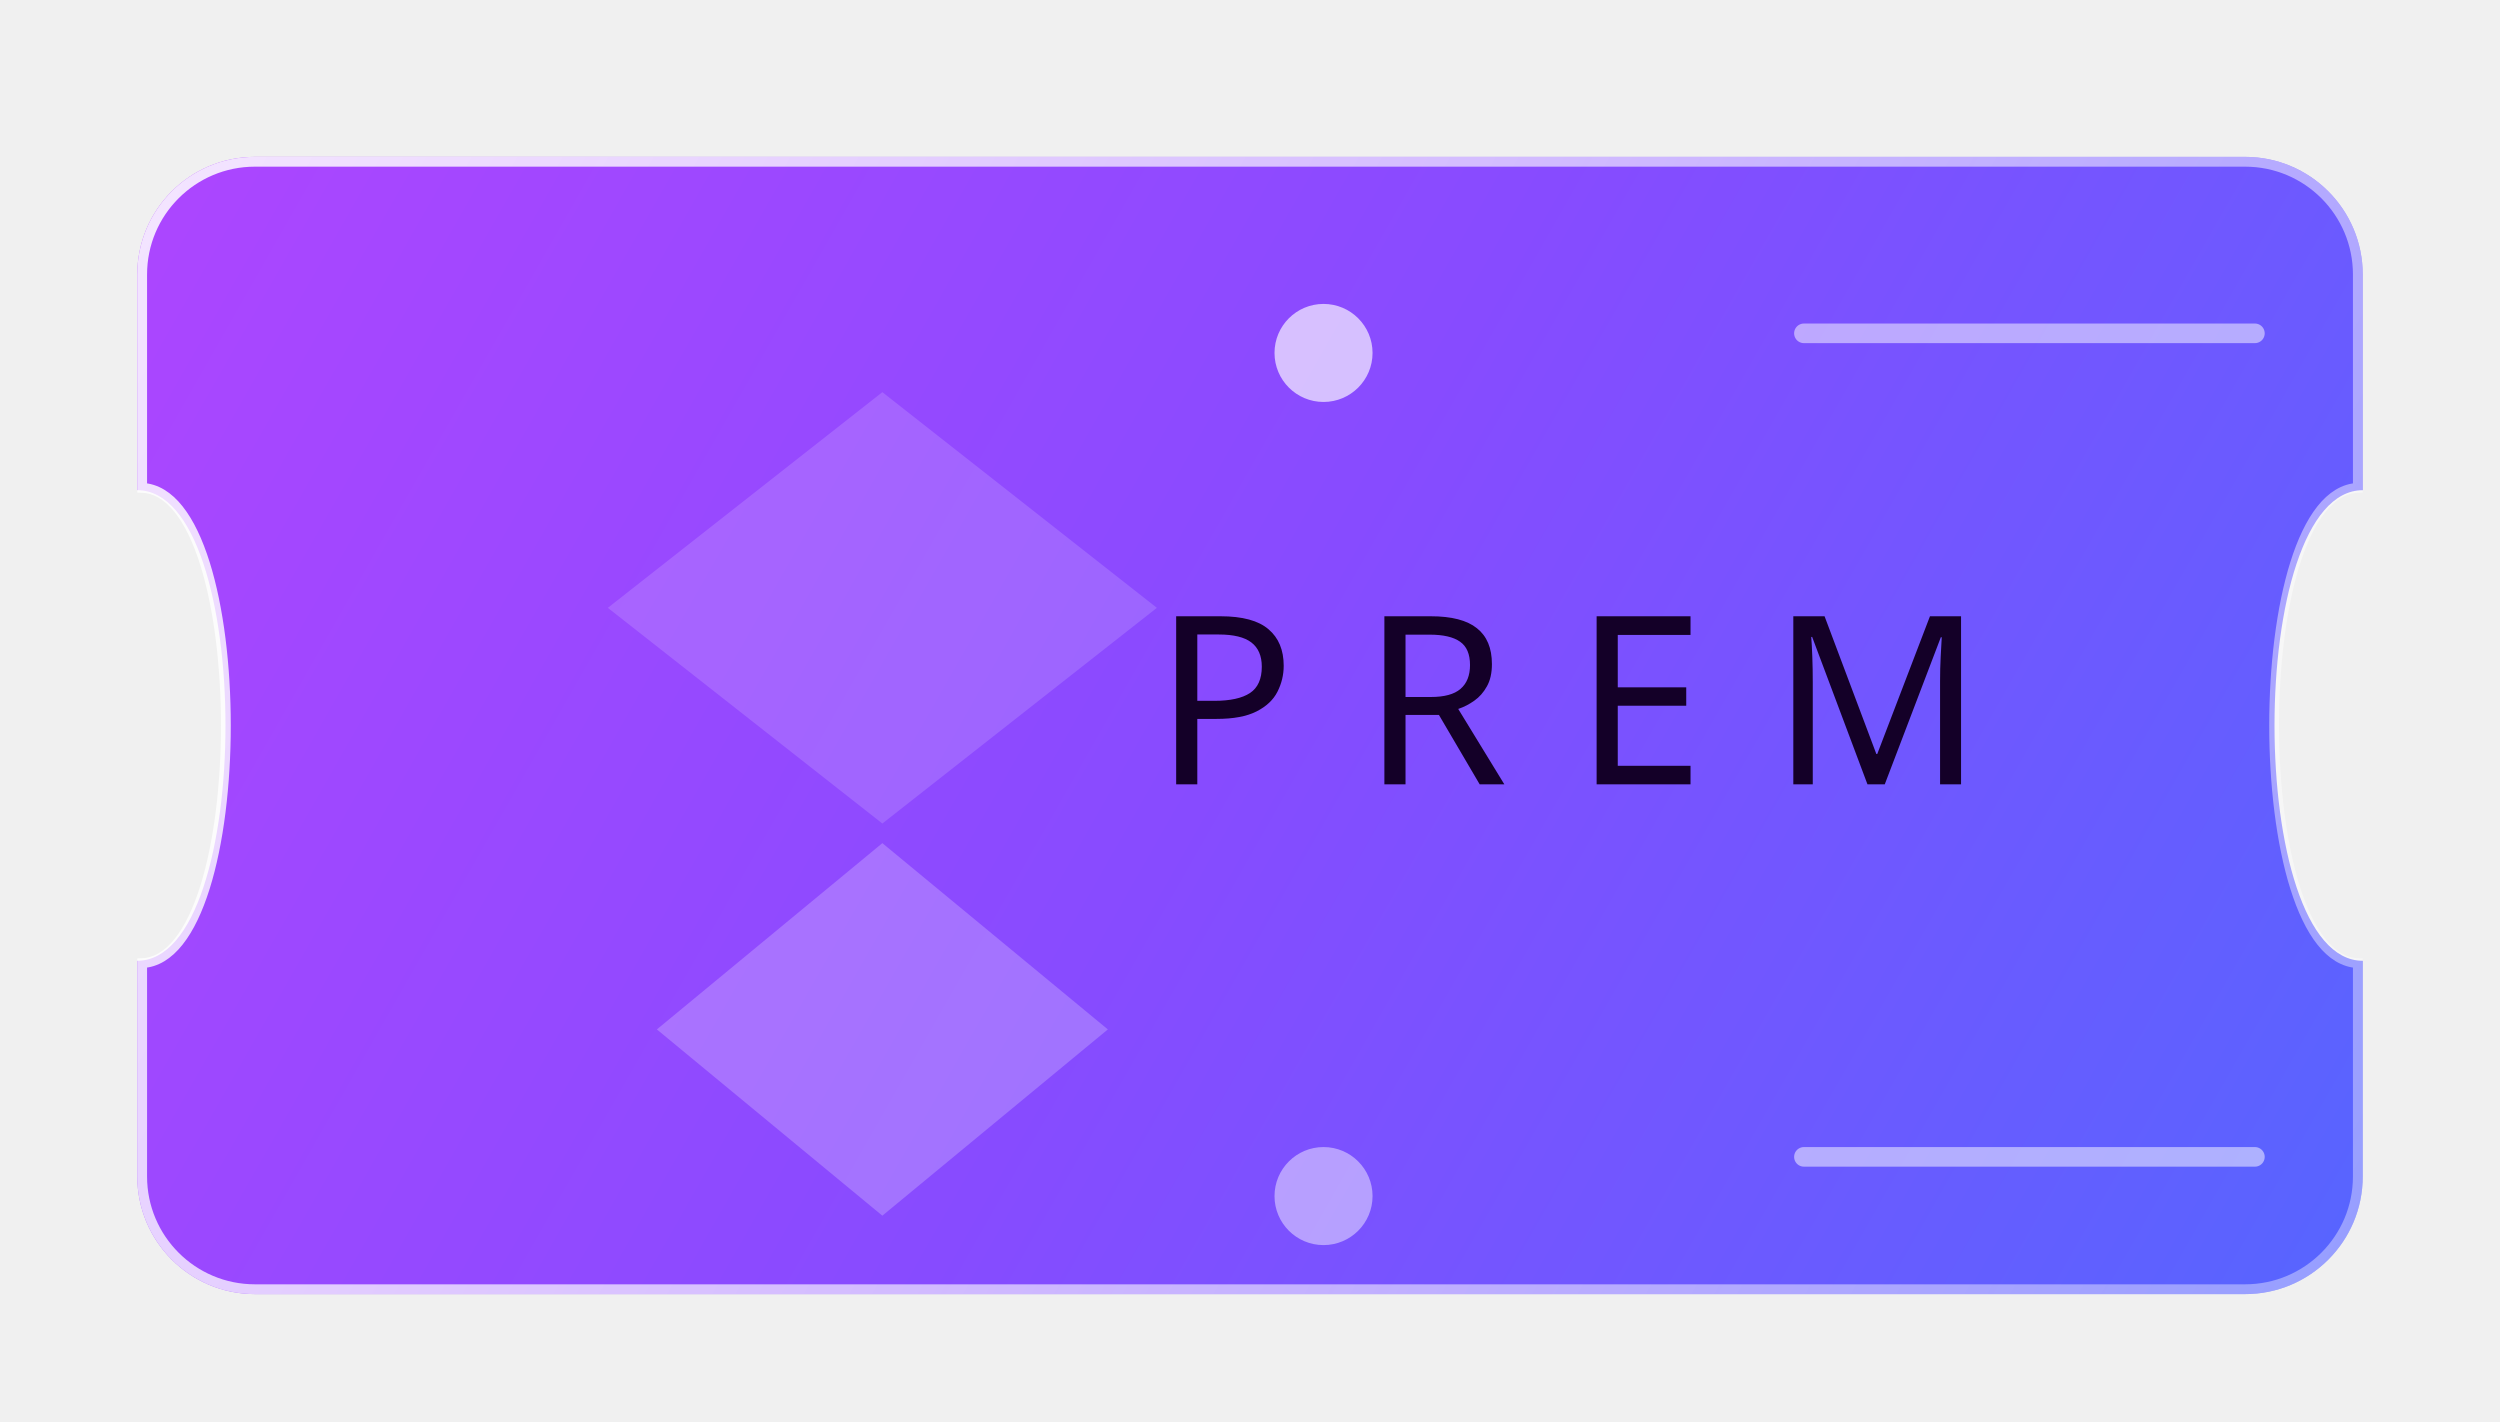
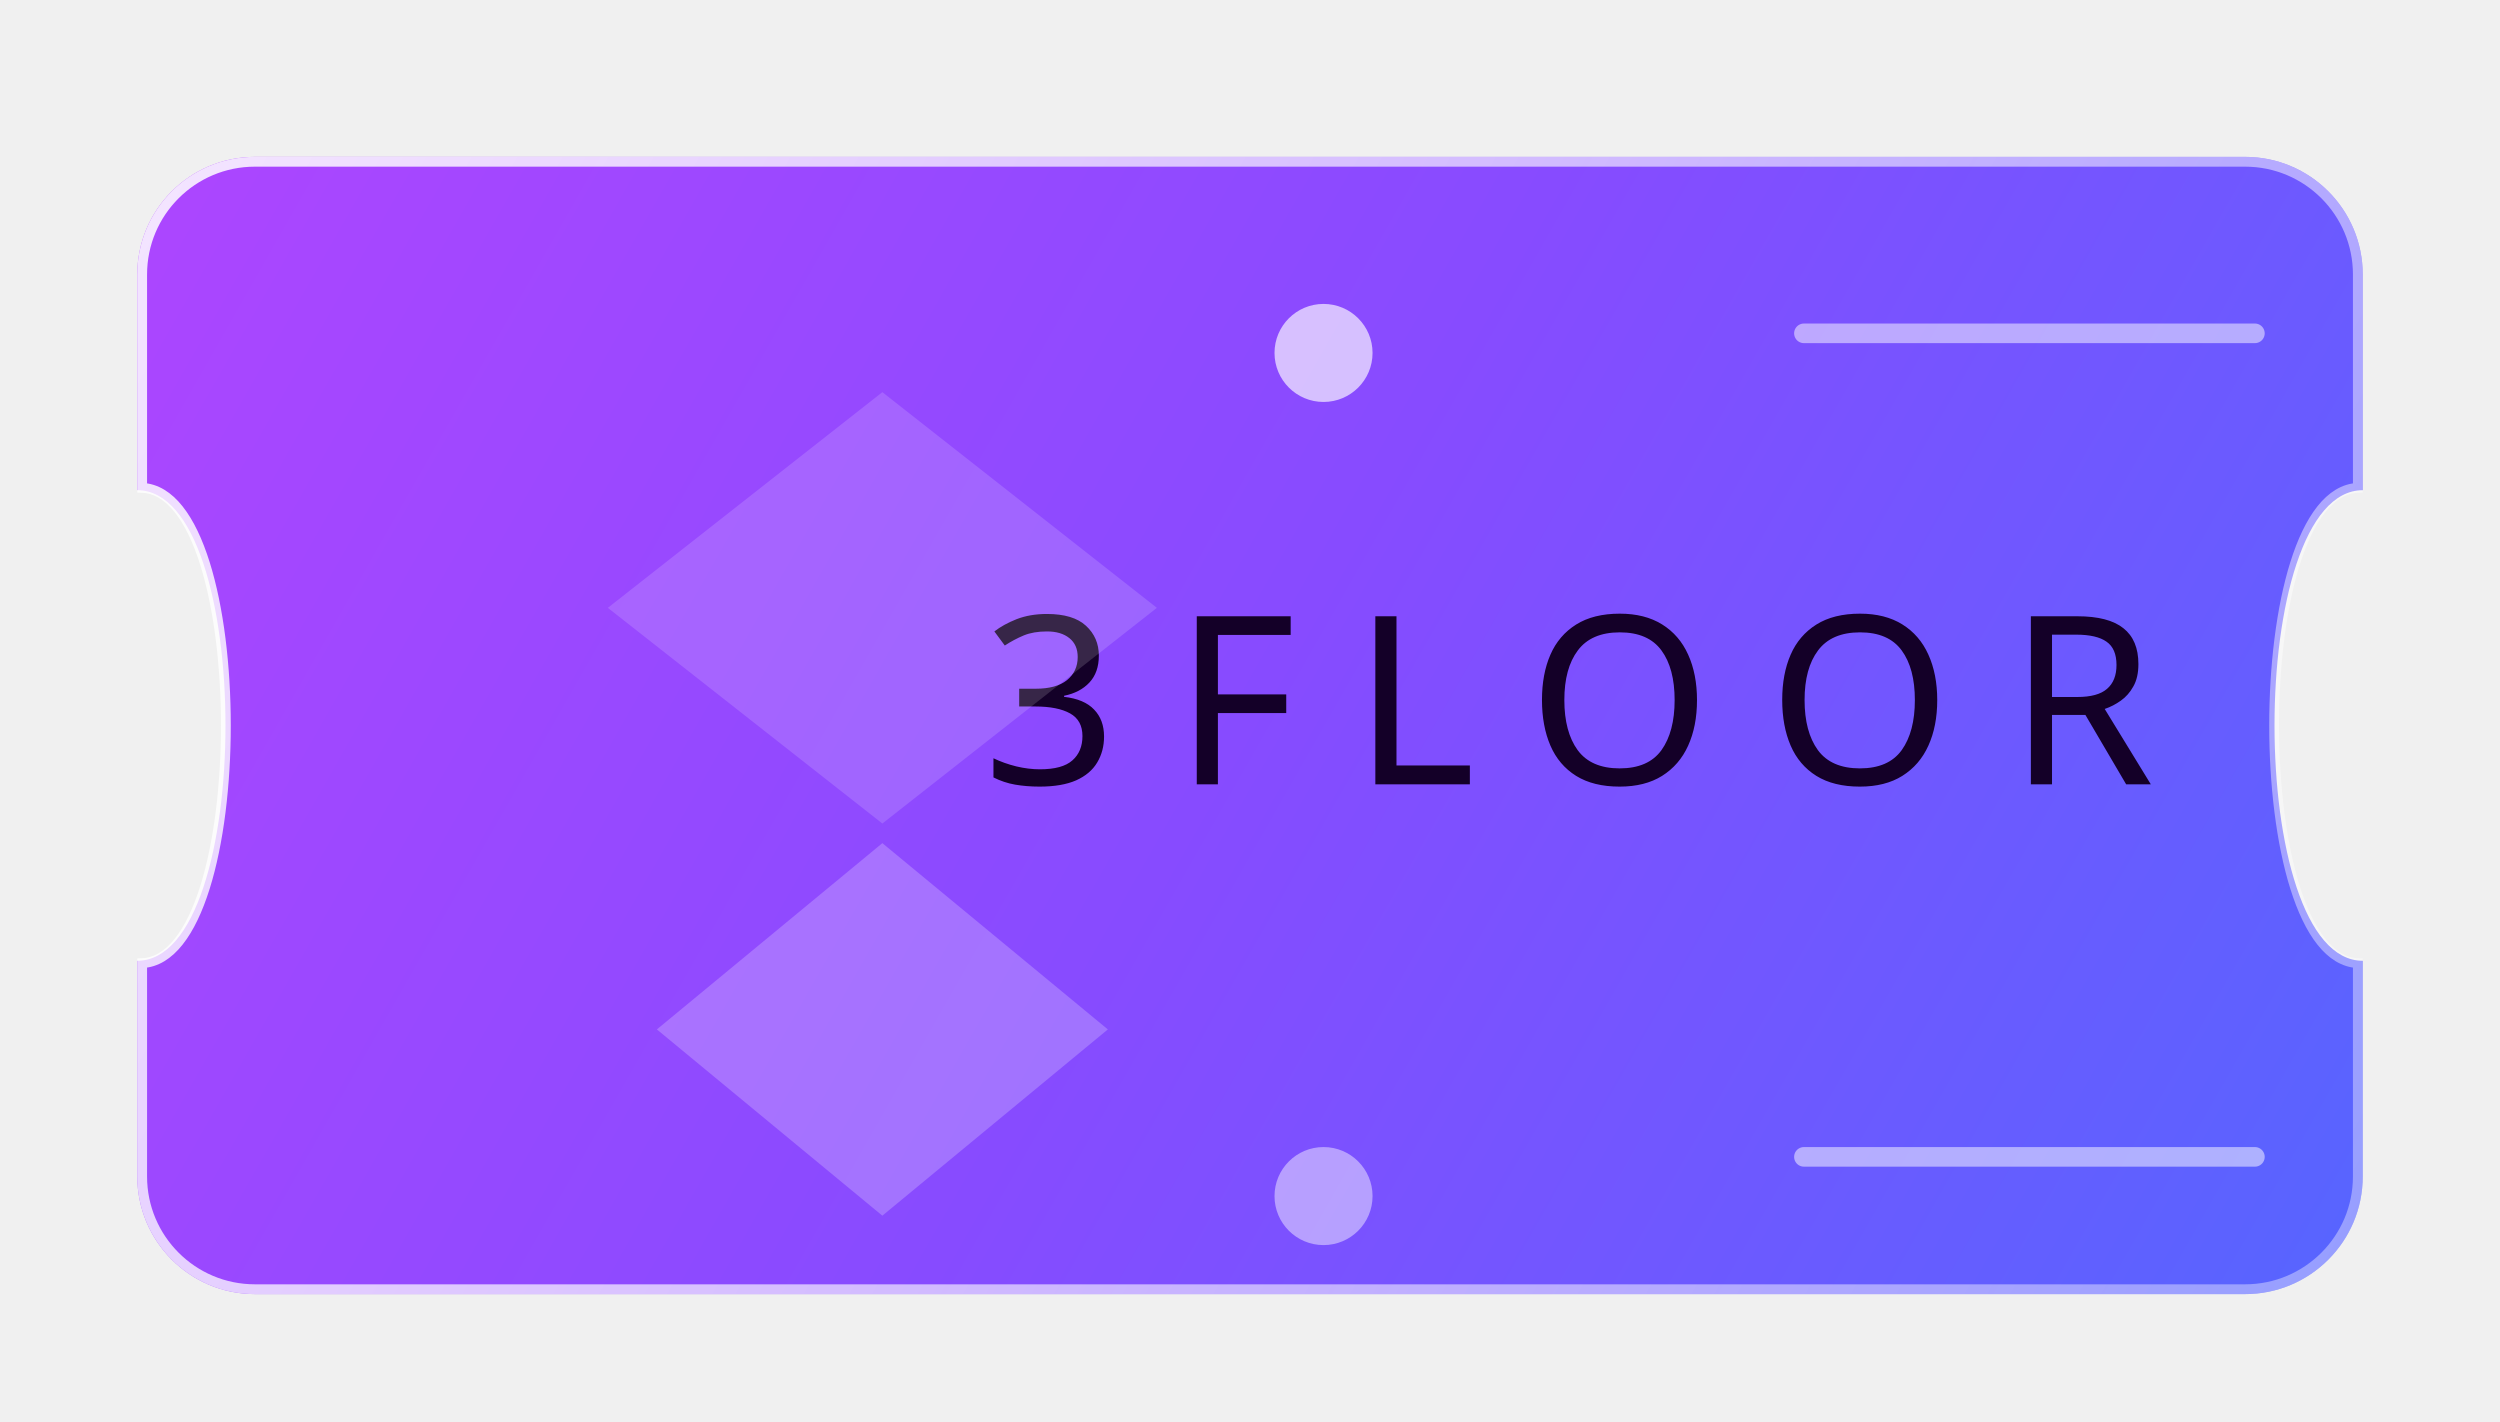
<svg xmlns="http://www.w3.org/2000/svg" width="255" height="145" viewBox="0 0 255 145" fill="none">
  <defs>
    <linearGradient id="premiumTicketBody" x1="0" y1="0" x2="255" y2="145" gradientUnits="userSpaceOnUse">
      <stop offset="0" stop-color="#B345FF" />
      <stop offset="0.5" stop-color="#874BFF" />
      <stop offset="1" stop-color="#4F69FF" />
    </linearGradient>
    <linearGradient id="premiumTicketStroke" x1="0" y1="0" x2="255" y2="145" gradientUnits="userSpaceOnUse">
      <stop offset="0" stop-color="#FFFFFF" stop-opacity="0.95" />
      <stop offset="1" stop-color="#FFFFFF" stop-opacity="0.35" />
    </linearGradient>
  </defs>
  <path d="M26 16H229C235.627 16 241 21.373 241 28V50C229 50 229 98 241 98V120C241 126.627 235.627 132 229 132H26C19.373 132 14 126.627 14 120V98C26 98 26 50 14 50V28C14 21.373 19.373 16 26 16Z" fill="url(#premiumTicketBody)" />
  <path d="M26 16.5H229C235.351 16.5 240.5 21.649 240.5 28V49.761C229.115 50.245 229.115 97.755 240.5 98.239V120C240.5 126.351 235.351 131.5 229 131.5H26C19.649 131.5 14.5 126.351 14.5 120V98.239C25.885 97.755 25.885 50.245 14.5 49.761V28C14.5 21.649 19.649 16.5 26 16.5Z" stroke="url(#premiumTicketStroke)" stroke-opacity="0.95" />
  <path d="M184 34H230" stroke="white" stroke-opacity="0.5" stroke-width="2" stroke-linecap="round" />
  <path d="M184 118H230" stroke="white" stroke-opacity="0.5" stroke-width="2" stroke-linecap="round" />
-   <text x="160" y="80" fill="#140028" font-family="'Orbitron','Noto Sans JP',sans-serif" font-size="24" letter-spacing="0.28em" text-anchor="middle">PREM</text>
+   <text x="160" y="80" fill="#140028" font-family="'Orbitron','Noto Sans JP',sans-serif" font-size="24" letter-spacing="0.24em" text-anchor="middle">3FLOOR</text>
  <path d="M90 40L118 62L90 84L62 62L90 40Z" fill="#fff" fill-opacity="0.15" />
  <path d="M90 86L113 105L90 124L67 105L90 86Z" fill="#fff" fill-opacity="0.22" />
  <circle cx="135" cy="36" r="5" fill="#FFFFFF" fill-opacity="0.65" />
  <circle cx="135" cy="122" r="5" fill="#FFFFFF" fill-opacity="0.45" />
</svg>
